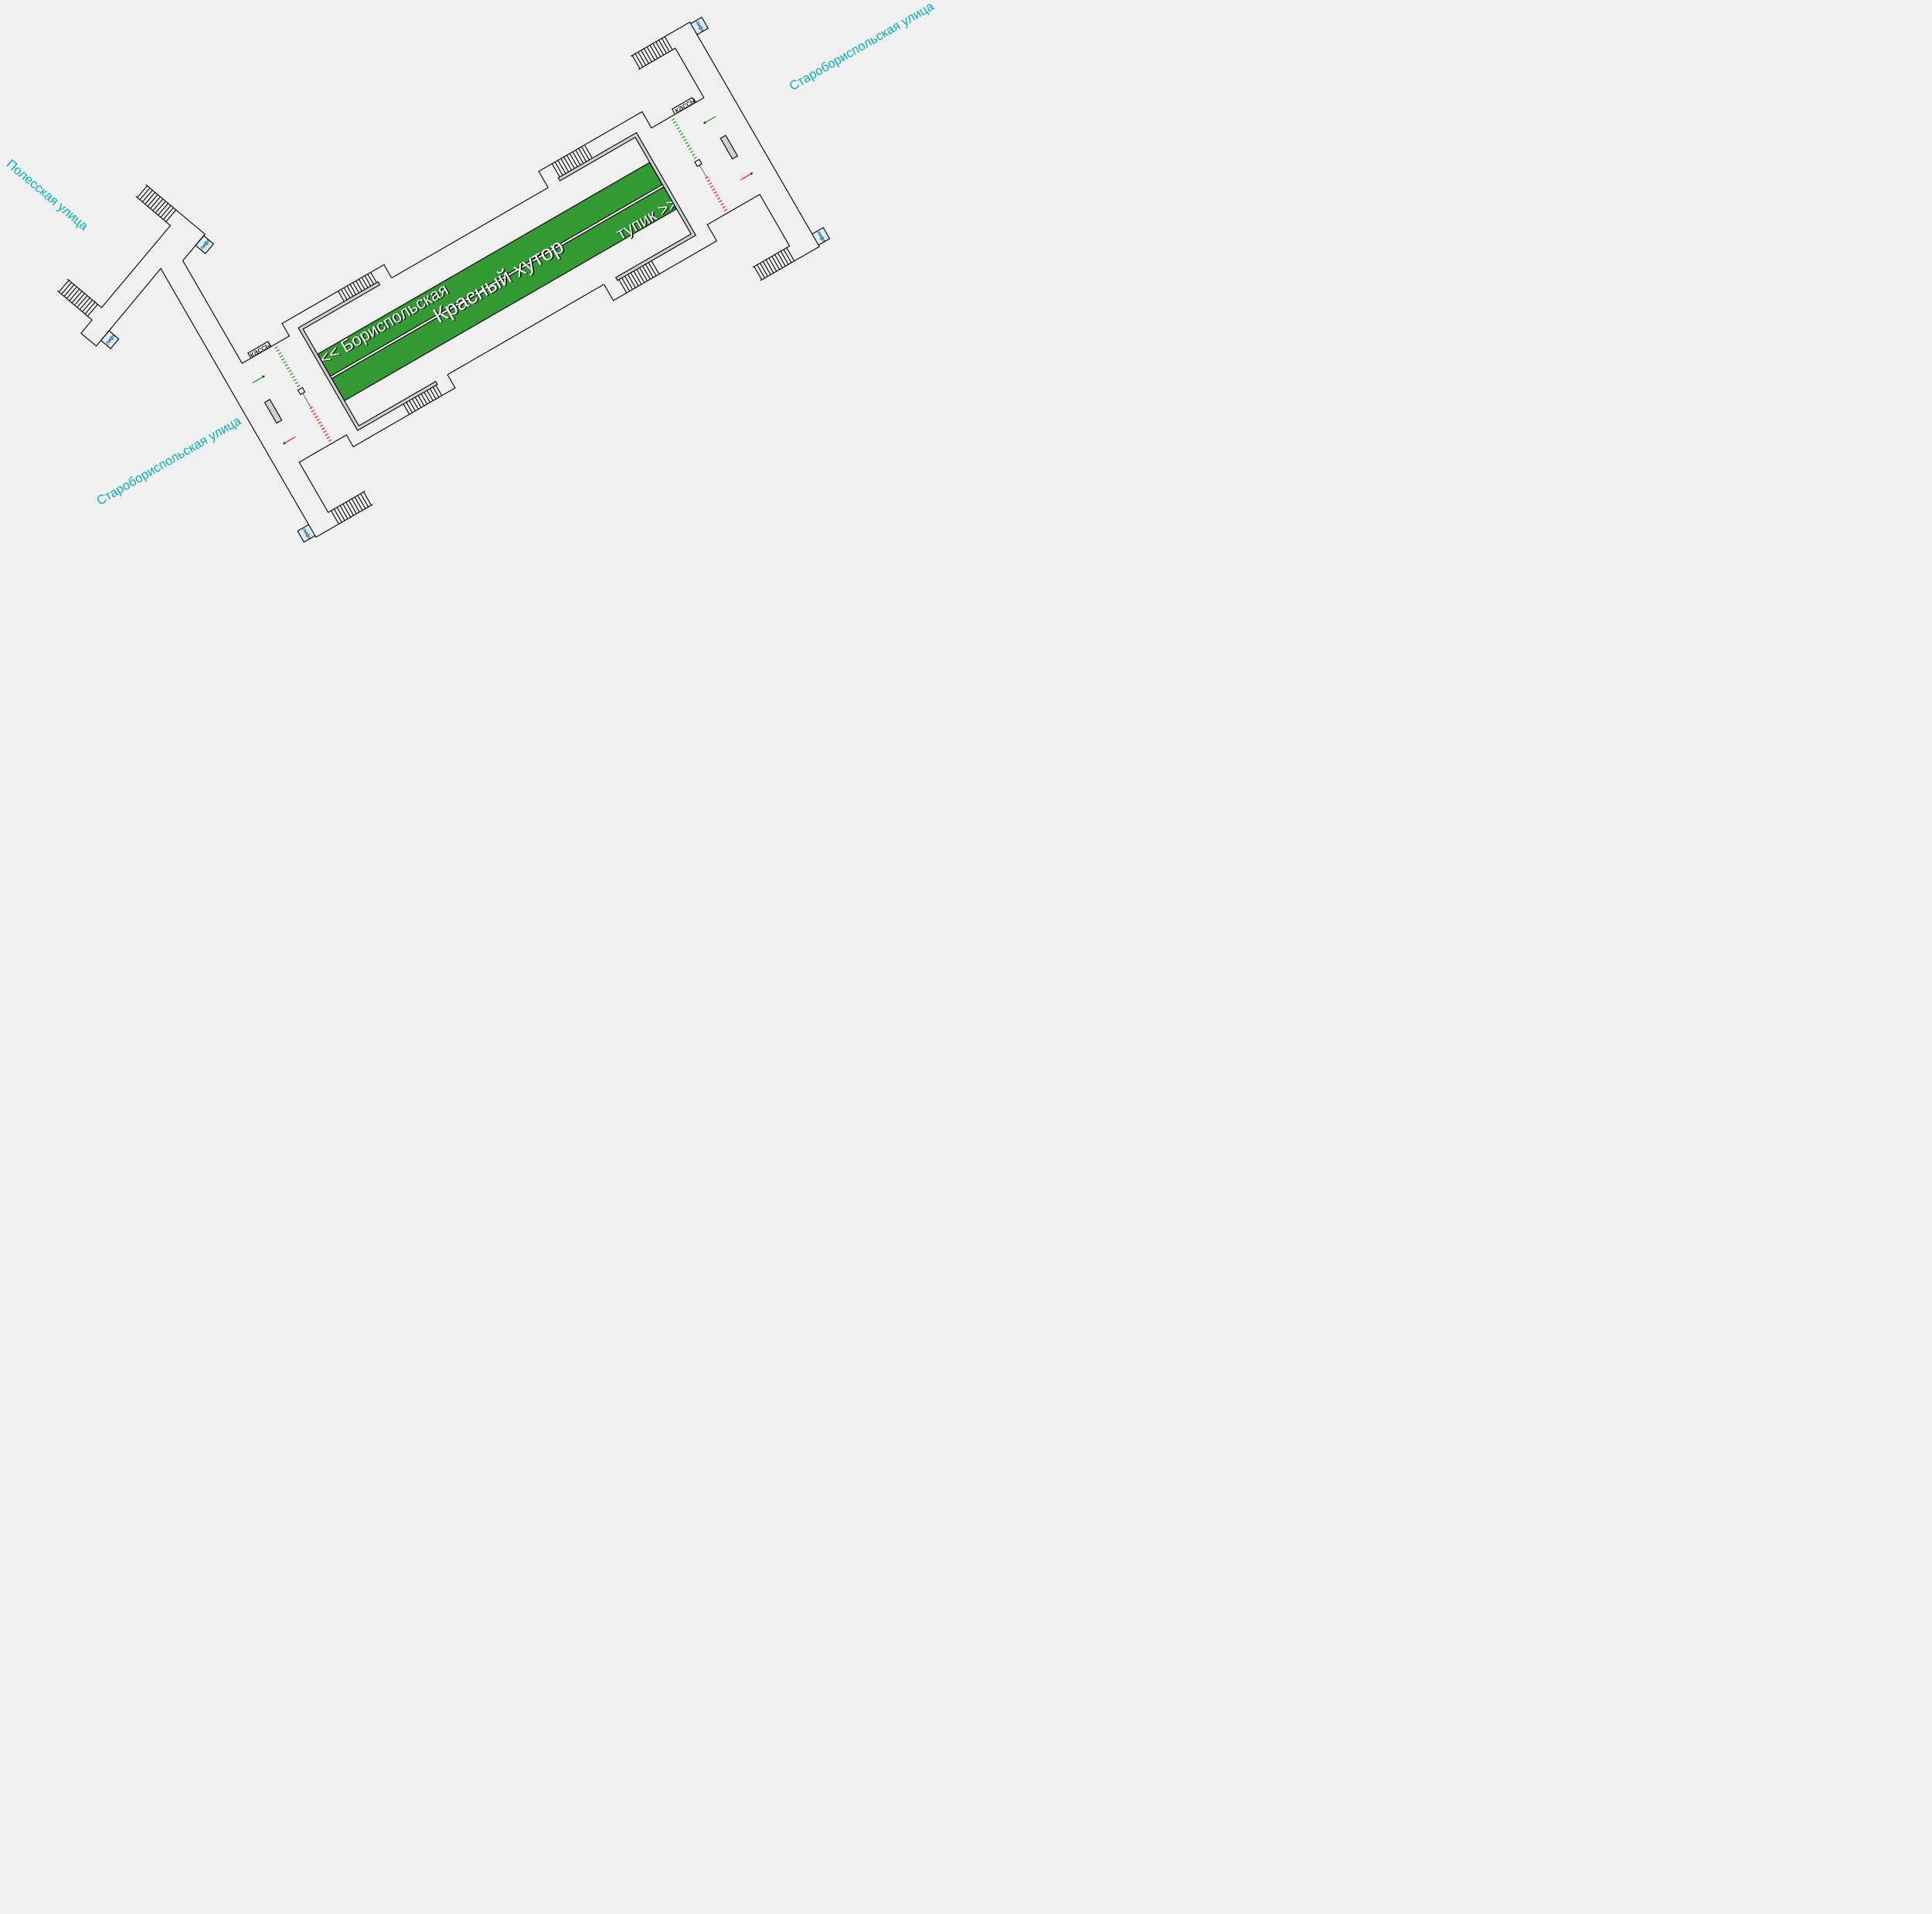
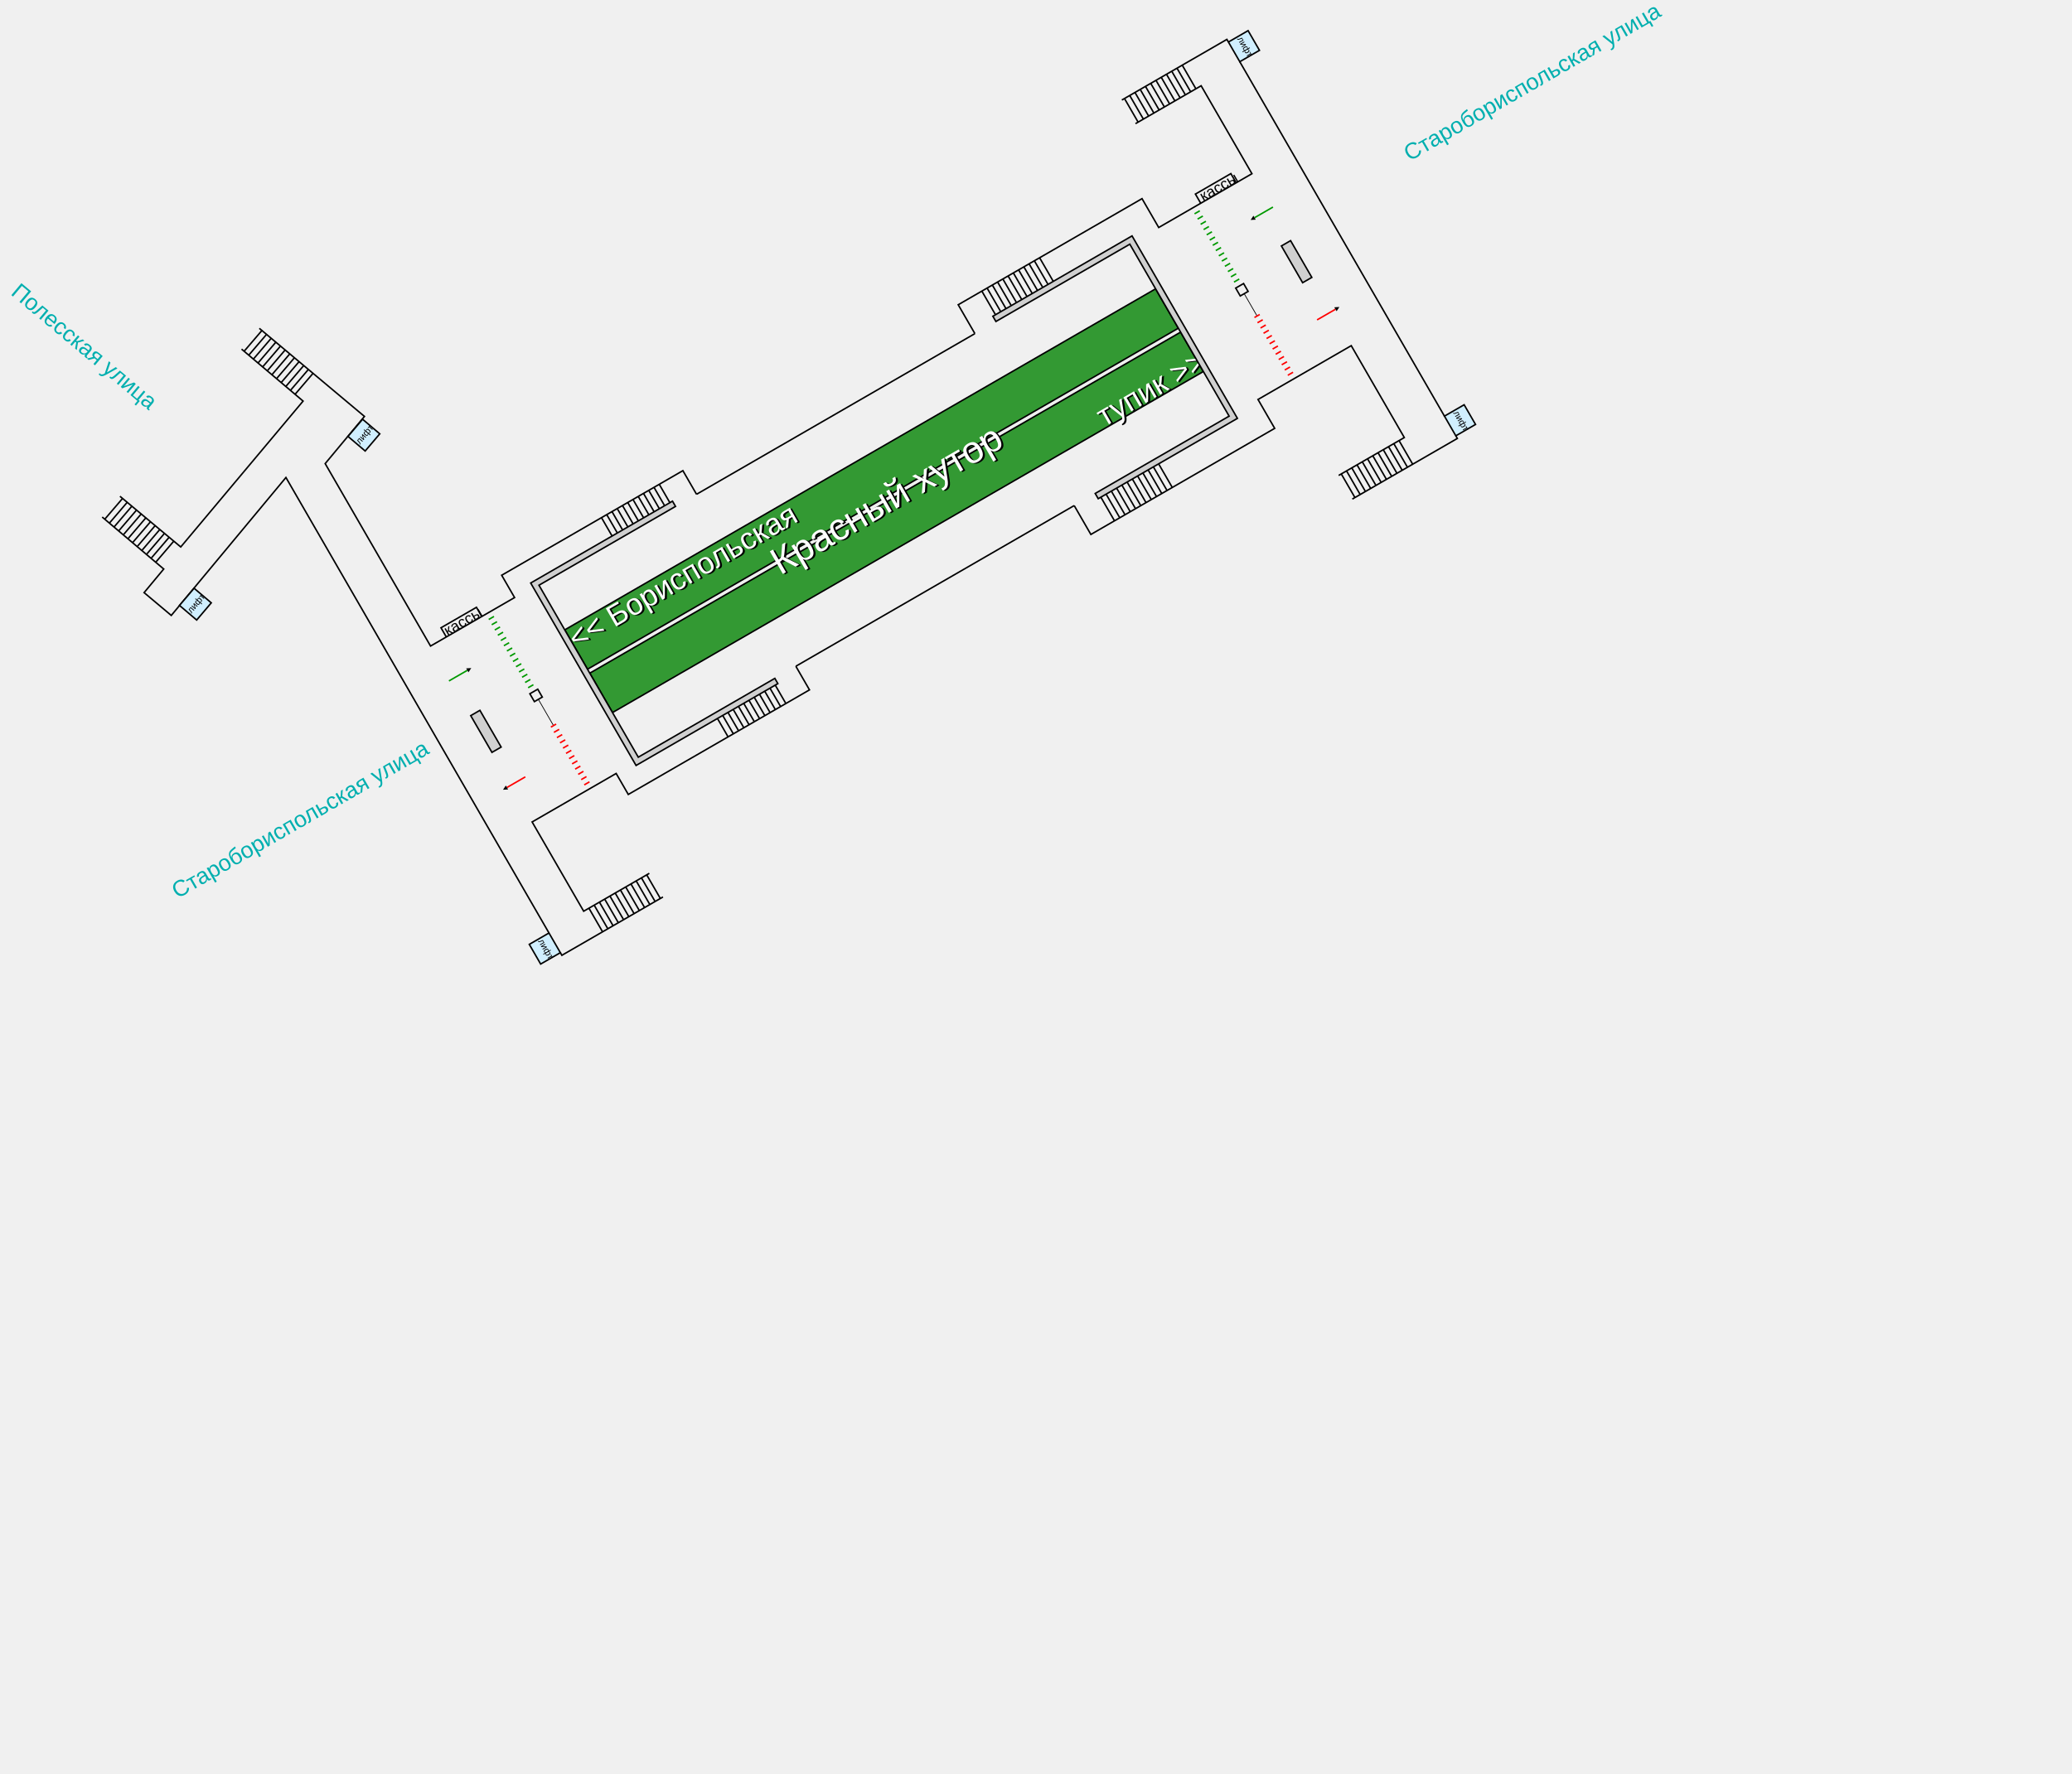
<svg xmlns="http://www.w3.org/2000/svg" baseProfile="full" height="100%" version="1.1" width="100%">
  <defs>
-     <marker id="id21" markerHeight="3" markerUnits="strokeWidth" markerWidth="4" orient="auto" refX="0" refY="5" viewBox="0,0,10,10">
+     <marker id="id102" markerHeight="3" markerUnits="strokeWidth" markerWidth="4" orient="auto" refX="0" refY="5" viewBox="0,0,10,10">
      <path d="M 0 0 L 10 5 L 0 10 z" />
    </marker>
  </defs>
-   <g transform="scale(0.5) rotate(-30.0,550,335)">
-     <rect fill="none" height="670" stroke="none" width="1100" x="0" y="0" />
-     <polygon fill="#339933" points="356,346 356,316 806,316 806,346" stroke="#000000" stroke-width="1" />
-     <polygon fill="#339933" points="356,349 356,379 806,379 806,349" stroke="#000000" stroke-width="1" />
-     <polyline fill="none" points="476,282 688,282" stroke="#000000" stroke-width="1" />
-     <polyline fill="none" points="476,413 688,413" stroke="#000000" stroke-width="1" />
-     <line stroke="#000000" stroke-width="1" x1="458" x2="458" y1="282" y2="264" />
-     <line stroke="#000000" stroke-width="1" x1="454" x2="454" y1="282" y2="264" />
-     <line stroke="#000000" stroke-width="1" x1="450" x2="450" y1="282" y2="264" />
-     <line stroke="#000000" stroke-width="1" x1="446" x2="446" y1="282" y2="264" />
-     <line stroke="#000000" stroke-width="1" x1="442" x2="442" y1="282" y2="264" />
-     <line stroke="#000000" stroke-width="1" x1="438" x2="438" y1="282" y2="264" />
-     <line stroke="#000000" stroke-width="1" x1="434" x2="434" y1="282" y2="264" />
-     <line stroke="#000000" stroke-width="1" x1="430" x2="430" y1="282" y2="264" />
-     <line stroke="#000000" stroke-width="1" x1="426" x2="426" y1="282" y2="264" />
-     <line stroke="#000000" stroke-width="1" x1="422" x2="422" y1="282" y2="264" />
-     <line stroke="#000000" stroke-width="1" x1="418" x2="418" y1="282" y2="264" />
-     <line stroke="#000000" stroke-width="1" x1="414" x2="414" y1="282" y2="264" />
-     <line stroke="#000000" stroke-width="1" x1="458" x2="458" y1="413" y2="431" />
-     <line stroke="#000000" stroke-width="1" x1="454" x2="454" y1="413" y2="431" />
-     <line stroke="#000000" stroke-width="1" x1="450" x2="450" y1="413" y2="431" />
-     <line stroke="#000000" stroke-width="1" x1="446" x2="446" y1="413" y2="431" />
-     <line stroke="#000000" stroke-width="1" x1="442" x2="442" y1="413" y2="431" />
-     <line stroke="#000000" stroke-width="1" x1="438" x2="438" y1="413" y2="431" />
-     <line stroke="#000000" stroke-width="1" x1="434" x2="434" y1="413" y2="431" />
-     <line stroke="#000000" stroke-width="1" x1="430" x2="430" y1="413" y2="431" />
-     <line stroke="#000000" stroke-width="1" x1="426" x2="426" y1="413" y2="431" />
-     <line stroke="#000000" stroke-width="1" x1="422" x2="422" y1="413" y2="431" />
-     <line stroke="#000000" stroke-width="1" x1="418" x2="418" y1="413" y2="431" />
-     <line stroke="#000000" stroke-width="1" x1="414" x2="414" y1="413" y2="431" />
-     <line stroke="#000000" stroke-width="1" x1="706" x2="706" y1="282" y2="260" />
-     <line stroke="#000000" stroke-width="1" x1="710" x2="710" y1="282" y2="260" />
-     <line stroke="#000000" stroke-width="1" x1="714" x2="714" y1="282" y2="260" />
-     <line stroke="#000000" stroke-width="1" x1="718" x2="718" y1="282" y2="260" />
-     <line stroke="#000000" stroke-width="1" x1="722" x2="722" y1="282" y2="260" />
-     <line stroke="#000000" stroke-width="1" x1="726" x2="726" y1="282" y2="260" />
-     <line stroke="#000000" stroke-width="1" x1="730" x2="730" y1="282" y2="260" />
-     <line stroke="#000000" stroke-width="1" x1="734" x2="734" y1="282" y2="260" />
-     <line stroke="#000000" stroke-width="1" x1="738" x2="738" y1="282" y2="260" />
-     <line stroke="#000000" stroke-width="1" x1="742" x2="742" y1="282" y2="260" />
-     <line stroke="#000000" stroke-width="1" x1="746" x2="746" y1="282" y2="260" />
-     <line stroke="#000000" stroke-width="1" x1="750" x2="750" y1="282" y2="260" />
-     <line stroke="#000000" stroke-width="1" x1="706" x2="706" y1="417" y2="435" />
-     <line stroke="#000000" stroke-width="1" x1="710" x2="710" y1="417" y2="435" />
-     <line stroke="#000000" stroke-width="1" x1="714" x2="714" y1="417" y2="435" />
-     <line stroke="#000000" stroke-width="1" x1="718" x2="718" y1="417" y2="435" />
-     <line stroke="#000000" stroke-width="1" x1="722" x2="722" y1="417" y2="435" />
-     <line stroke="#000000" stroke-width="1" x1="726" x2="726" y1="417" y2="435" />
-     <line stroke="#000000" stroke-width="1" x1="730" x2="730" y1="417" y2="435" />
-     <line stroke="#000000" stroke-width="1" x1="734" x2="734" y1="417" y2="435" />
-     <line stroke="#000000" stroke-width="1" x1="738" x2="738" y1="417" y2="435" />
-     <line stroke="#000000" stroke-width="1" x1="742" x2="742" y1="417" y2="435" />
-     <line stroke="#000000" stroke-width="1" x1="746" x2="746" y1="417" y2="435" />
-     <line stroke="#000000" stroke-width="1" x1="750" x2="750" y1="417" y2="435" />
-     <text fill="#000000" font-family="Arial" font-size="20" stroke="none" x="357" y="332.0">&lt;&lt; Бориспольская</text>
-     <text fill="#000000" font-family="Arial" font-size="20" stroke="none" x="732" y="379.0">тупик &gt;&gt;</text>
-     <text fill="#000000" font-family="Arial" font-size="25" stroke="none" x="498" y="357.0">Красный хутор</text>
-     <text fill="#FFFFFF" font-family="Arial" font-size="20" stroke="none" x="356" y="331.0">&lt;&lt; Бориспольская</text>
-     <text fill="#FFFFFF" font-family="Arial" font-size="20" stroke="none" x="731" y="378.0">тупик &gt;&gt;</text>
-     <text fill="#FFFFFF" font-family="Arial" font-size="25" stroke="none" x="497" y="356.0">Красный хутор</text>
-     <polyline fill="none" points="247,499 247,501 324,501" stroke="#000000" stroke-width="1" />
-     <polyline fill="none" points="264,49 282,99 164,142 146,93" stroke="#000000" stroke-width="1" />
-     <polyline fill="none" points="129,99 147,149 128,156 136,178 247,137 247,484" stroke="#000000" stroke-width="1" />
-     <polyline fill="none" points="281,43 312,128 274,142 274,281 338,281 338,264 476,264 476,282" stroke="#000000" stroke-width="1" />
-     <polyline fill="none" points="476,413 476,431 338,431 338,415 274,415 274,483 324,483" stroke="#000000" stroke-width="1" />
-     <line stroke="#000000" stroke-width="1" x1="322" x2="322" y1="483" y2="501" />
-     <line stroke="#000000" stroke-width="1" x1="318" x2="318" y1="483" y2="501" />
-     <line stroke="#000000" stroke-width="1" x1="314" x2="314" y1="483" y2="501" />
-     <line stroke="#000000" stroke-width="1" x1="310" x2="310" y1="483" y2="501" />
-     <line stroke="#000000" stroke-width="1" x1="306" x2="306" y1="483" y2="501" />
-     <line stroke="#000000" stroke-width="1" x1="302" x2="302" y1="483" y2="501" />
-     <line stroke="#000000" stroke-width="1" x1="298" x2="298" y1="483" y2="501" />
-     <line stroke="#000000" stroke-width="1" x1="294" x2="294" y1="483" y2="501" />
-     <line stroke="#000000" stroke-width="1" x1="290" x2="290" y1="483" y2="501" />
-     <line stroke="#000000" stroke-width="1" x1="286" x2="286" y1="483" y2="501" />
-     <line stroke="#000000" stroke-width="1" x1="282" x2="282" y1="483" y2="501" />
-     <line stroke="#000000" stroke-width="1" x1="278" x2="278" y1="483" y2="501" />
-     <line stroke="#000000" stroke-width="1" x1="265" x2="282" y1="51" y2="45" />
-     <line stroke="#000000" stroke-width="1" x1="266.34" x2="283.34" y1="54.769" y2="48.769" />
-     <line stroke="#000000" stroke-width="1" x1="267.68" x2="284.68" y1="58.538" y2="52.538" />
-     <line stroke="#000000" stroke-width="1" x1="269.02" x2="286.02" y1="62.307" y2="56.307" />
-     <line stroke="#000000" stroke-width="1" x1="270.36" x2="287.36" y1="66.075" y2="60.075" />
-     <line stroke="#000000" stroke-width="1" x1="271.7" x2="288.7" y1="69.844" y2="63.844" />
-     <line stroke="#000000" stroke-width="1" x1="273.04" x2="290.04" y1="73.613" y2="67.613" />
-     <line stroke="#000000" stroke-width="1" x1="274.38" x2="291.38" y1="77.382" y2="71.382" />
-     <line stroke="#000000" stroke-width="1" x1="275.72" x2="292.72" y1="81.151" y2="75.151" />
-     <line stroke="#000000" stroke-width="1" x1="277.06" x2="294.06" y1="84.92" y2="78.92" />
-     <line stroke="#000000" stroke-width="1" x1="278.4" x2="295.4" y1="88.689" y2="82.689" />
-     <line stroke="#000000" stroke-width="1" x1="279.74" x2="296.74" y1="92.457" y2="86.457" />
-     <line stroke="#000000" stroke-width="1" x1="147" x2="130" y1="95" y2="101" />
-     <line stroke="#000000" stroke-width="1" x1="148.367" x2="131.367" y1="98.759" y2="104.759" />
-     <line stroke="#000000" stroke-width="1" x1="149.734" x2="132.734" y1="102.518" y2="108.518" />
-     <line stroke="#000000" stroke-width="1" x1="151.101" x2="134.101" y1="106.278" y2="112.278" />
-     <line stroke="#000000" stroke-width="1" x1="152.468" x2="135.468" y1="110.037" y2="116.037" />
-     <line stroke="#000000" stroke-width="1" x1="153.835" x2="136.835" y1="113.796" y2="119.796" />
-     <line stroke="#000000" stroke-width="1" x1="155.202" x2="138.202" y1="117.555" y2="123.555" />
-     <line stroke="#000000" stroke-width="1" x1="156.569" x2="139.569" y1="121.314" y2="127.314" />
-     <line stroke="#000000" stroke-width="1" x1="157.936" x2="140.936" y1="125.073" y2="131.073" />
-     <line stroke="#000000" stroke-width="1" x1="159.303" x2="142.303" y1="128.833" y2="134.833" />
-     <line stroke="#000000" stroke-width="1" x1="160.67" x2="143.67" y1="132.592" y2="138.592" />
-     <line stroke="#000000" stroke-width="1" x1="162.037" x2="145.037" y1="136.351" y2="142.351" />
-     <polygon fill="#D0D0D0" points="281,334 274,334 274,362 281,362" stroke="#000000" stroke-width="1" />
-     <polygon fill="#D0D0D0" points="460,278 460,282 356,282 356,413 460,413 460,417 352,417 352,278" stroke="#000000" stroke-width="1" />
-     <polygon fill="#D0EFFF" points="232,484 247,484 247,499 232,499" stroke="#000000" stroke-width="1" />
-     <text fill="#000000" font-family="Arial" font-size="6" stroke="none" transform="rotate(-270.0,244,485)" x="244" y="491.0">лифт</text>
-     <polygon fill="#D0EFFF" points="296,134 310,129 315,143 301,148" stroke="#000000" stroke-width="1" />
-     <text fill="#000000" font-family="Arial" font-size="6" stroke="none" transform="rotate(-20.0,298,137)" x="298" y="143.0">лифт</text>
-     <polygon fill="#D0EFFF" points="144,175 158,170 163,184 149,189" stroke="#000000" stroke-width="1" />
-     <text fill="#000000" font-family="Arial" font-size="6" stroke="none" transform="rotate(-20.0,146,178)" x="146" y="184.0">лифт</text>
-     <polyline fill="none" points="286,281 286,274 313,274 313,281" stroke="#000000" stroke-width="1" />
-     <text fill="#000000" font-family="Arial" font-size="10" stroke="none" x="287" y="281.0">кассы</text>
-     <polygon fill="none" points="321,341 315,341 315,347 321,347" stroke="#000000" stroke-width="1" />
-     <polyline fill="none" points="318,347 318,367" stroke="#000000" stroke-width="0.5" />
-     <line stroke="#009900" stroke-width="1" x1="320" x2="316" y1="337" y2="337" />
-     <line stroke="#009900" stroke-width="1" x1="320" x2="316" y1="333" y2="333" />
-     <line stroke="#009900" stroke-width="1" x1="320" x2="316" y1="329" y2="329" />
-     <line stroke="#009900" stroke-width="1" x1="320" x2="316" y1="325" y2="325" />
-     <line stroke="#009900" stroke-width="1" x1="320" x2="316" y1="321" y2="321" />
-     <line stroke="#009900" stroke-width="1" x1="320" x2="316" y1="317" y2="317" />
-     <line stroke="#009900" stroke-width="1" x1="320" x2="316" y1="313" y2="313" />
-     <line stroke="#009900" stroke-width="1" x1="320" x2="316" y1="309" y2="309" />
-     <line stroke="#009900" stroke-width="1" x1="320" x2="316" y1="305" y2="305" />
-     <line stroke="#009900" stroke-width="1" x1="320" x2="316" y1="301" y2="301" />
-     <line stroke="#009900" stroke-width="1" x1="320" x2="316" y1="297" y2="297" />
-     <line stroke="#009900" stroke-width="1" x1="320" x2="316" y1="293" y2="293" />
-     <line stroke="#009900" stroke-width="1" x1="320" x2="316" y1="289" y2="289" />
-     <line stroke="#009900" stroke-width="1" x1="320" x2="316" y1="285" y2="285" />
-     <line stroke="#FF0000" stroke-width="1" x1="316" x2="320" y1="411" y2="411" />
-     <line stroke="#FF0000" stroke-width="1" x1="316" x2="320" y1="407" y2="407" />
-     <line stroke="#FF0000" stroke-width="1" x1="316" x2="320" y1="403" y2="403" />
-     <line stroke="#FF0000" stroke-width="1" x1="316" x2="320" y1="399" y2="399" />
-     <line stroke="#FF0000" stroke-width="1" x1="316" x2="320" y1="395" y2="395" />
-     <line stroke="#FF0000" stroke-width="1" x1="316" x2="320" y1="391" y2="391" />
-     <line stroke="#FF0000" stroke-width="1" x1="316" x2="320" y1="387" y2="387" />
-     <line stroke="#FF0000" stroke-width="1" x1="316" x2="320" y1="383" y2="383" />
-     <line stroke="#FF0000" stroke-width="1" x1="316" x2="320" y1="379" y2="379" />
-     <line stroke="#FF0000" stroke-width="1" x1="316" x2="320" y1="375" y2="375" />
-     <line stroke="#FF0000" stroke-width="1" x1="316" x2="320" y1="371" y2="371" />
-     <line stroke="#FF0000" stroke-width="1" x1="316" x2="320" y1="367" y2="367" />
-     <polyline fill="none" marker-end="url(#id21)" points="285,387 271,387" stroke="#FF0000" stroke-width="1" />
-     <polyline fill="none" marker-end="url(#id21)" points="273,307 287,307" stroke="#009900" stroke-width="1" />
-     <polyline fill="none" points="688,282 688,260 828,260 828,282 899,282 899,215 849,215" stroke="#000000" stroke-width="1" />
-     <polyline fill="none" points="688,413 688,435 828,435 828,413 899,413 899,483 849,483" stroke="#000000" stroke-width="1" />
-     <polyline fill="none" points="849,501 929,501 929,499" stroke="#000000" stroke-width="1" />
-     <polyline fill="none" points="929,484 929,214" stroke="#000000" stroke-width="1" />
-     <polyline fill="none" points="929,199 929,197 849,197" stroke="#000000" stroke-width="1" />
-     <line stroke="#000000" stroke-width="1" x1="851" x2="851" y1="215" y2="197" />
-     <line stroke="#000000" stroke-width="1" x1="855" x2="855" y1="215" y2="197" />
-     <line stroke="#000000" stroke-width="1" x1="859" x2="859" y1="215" y2="197" />
-     <line stroke="#000000" stroke-width="1" x1="863" x2="863" y1="215" y2="197" />
-     <line stroke="#000000" stroke-width="1" x1="867" x2="867" y1="215" y2="197" />
-     <line stroke="#000000" stroke-width="1" x1="871" x2="871" y1="215" y2="197" />
-     <line stroke="#000000" stroke-width="1" x1="875" x2="875" y1="215" y2="197" />
-     <line stroke="#000000" stroke-width="1" x1="879" x2="879" y1="215" y2="197" />
-     <line stroke="#000000" stroke-width="1" x1="883" x2="883" y1="215" y2="197" />
-     <line stroke="#000000" stroke-width="1" x1="887" x2="887" y1="215" y2="197" />
-     <line stroke="#000000" stroke-width="1" x1="891" x2="891" y1="215" y2="197" />
-     <line stroke="#000000" stroke-width="1" x1="895" x2="895" y1="215" y2="197" />
-     <line stroke="#000000" stroke-width="1" x1="851" x2="851" y1="483" y2="501" />
-     <line stroke="#000000" stroke-width="1" x1="855" x2="855" y1="483" y2="501" />
-     <line stroke="#000000" stroke-width="1" x1="859" x2="859" y1="483" y2="501" />
-     <line stroke="#000000" stroke-width="1" x1="863" x2="863" y1="483" y2="501" />
-     <line stroke="#000000" stroke-width="1" x1="867" x2="867" y1="483" y2="501" />
-     <line stroke="#000000" stroke-width="1" x1="871" x2="871" y1="483" y2="501" />
-     <line stroke="#000000" stroke-width="1" x1="875" x2="875" y1="483" y2="501" />
-     <line stroke="#000000" stroke-width="1" x1="879" x2="879" y1="483" y2="501" />
-     <line stroke="#000000" stroke-width="1" x1="883" x2="883" y1="483" y2="501" />
-     <line stroke="#000000" stroke-width="1" x1="887" x2="887" y1="483" y2="501" />
-     <line stroke="#000000" stroke-width="1" x1="891" x2="891" y1="483" y2="501" />
-     <line stroke="#000000" stroke-width="1" x1="895" x2="895" y1="483" y2="501" />
-     <polygon fill="#D0D0D0" points="892,333 899,333 899,361 892,361" stroke="#000000" stroke-width="1" />
-     <polygon fill="#D0D0D0" points="704,282 704,278 810,278 810,417 704,417 704,413 806,413 806,282" stroke="#000000" stroke-width="1" />
-     <polyline fill="none" points="887,282 887,275 860,275 860,282" stroke="#000000" stroke-width="1" />
-     <text fill="#000000" font-family="Arial" font-size="10" stroke="none" x="862" y="282.0">кассы</text>
-     <polygon fill="none" points="852,342 858,342 858,348 852,348" stroke="#000000" stroke-width="1" />
-     <polyline fill="none" points="855,348 855,365" stroke="#000000" stroke-width="0.5" />
-     <line stroke="#009900" stroke-width="1" x1="853" x2="857" y1="338" y2="338" />
-     <line stroke="#009900" stroke-width="1" x1="853" x2="857" y1="334" y2="334" />
-     <line stroke="#009900" stroke-width="1" x1="853" x2="857" y1="330" y2="330" />
-     <line stroke="#009900" stroke-width="1" x1="853" x2="857" y1="326" y2="326" />
-     <line stroke="#009900" stroke-width="1" x1="853" x2="857" y1="322" y2="322" />
-     <line stroke="#009900" stroke-width="1" x1="853" x2="857" y1="318" y2="318" />
-     <line stroke="#009900" stroke-width="1" x1="853" x2="857" y1="314" y2="314" />
-     <line stroke="#009900" stroke-width="1" x1="853" x2="857" y1="310" y2="310" />
-     <line stroke="#009900" stroke-width="1" x1="853" x2="857" y1="306" y2="306" />
-     <line stroke="#009900" stroke-width="1" x1="853" x2="857" y1="302" y2="302" />
-     <line stroke="#009900" stroke-width="1" x1="853" x2="857" y1="298" y2="298" />
-     <line stroke="#009900" stroke-width="1" x1="853" x2="857" y1="294" y2="294" />
-     <line stroke="#009900" stroke-width="1" x1="853" x2="857" y1="290" y2="290" />
-     <line stroke="#009900" stroke-width="1" x1="853" x2="857" y1="286" y2="286" />
-     <line stroke="#FF0000" stroke-width="1" x1="857" x2="853" y1="409" y2="409" />
-     <line stroke="#FF0000" stroke-width="1" x1="857" x2="853" y1="405" y2="405" />
-     <line stroke="#FF0000" stroke-width="1" x1="857" x2="853" y1="401" y2="401" />
-     <line stroke="#FF0000" stroke-width="1" x1="857" x2="853" y1="397" y2="397" />
-     <line stroke="#FF0000" stroke-width="1" x1="857" x2="853" y1="393" y2="393" />
-     <line stroke="#FF0000" stroke-width="1" x1="857" x2="853" y1="389" y2="389" />
-     <line stroke="#FF0000" stroke-width="1" x1="857" x2="853" y1="385" y2="385" />
-     <line stroke="#FF0000" stroke-width="1" x1="857" x2="853" y1="381" y2="381" />
-     <line stroke="#FF0000" stroke-width="1" x1="857" x2="853" y1="377" y2="377" />
-     <line stroke="#FF0000" stroke-width="1" x1="857" x2="853" y1="373" y2="373" />
-     <line stroke="#FF0000" stroke-width="1" x1="857" x2="853" y1="369" y2="369" />
-     <line stroke="#FF0000" stroke-width="1" x1="857" x2="853" y1="365" y2="365" />
-     <polyline fill="none" marker-end="url(#id21)" points="888,387 902,387" stroke="#FF0000" stroke-width="1" />
-     <polyline fill="none" marker-end="url(#id21)" points="900,308 886,308" stroke="#009900" stroke-width="1" />
-     <polygon fill="#D0EFFF" points="929,484 944,484 944,499 929,499" stroke="#000000" stroke-width="1" />
-     <text fill="#000000" font-family="Arial" font-size="6" stroke="none" transform="rotate(-270.0,941,485)" x="941" y="491.0">лифт</text>
-     <polygon fill="#D0EFFF" points="929,199 944,199 944,214 929,214" stroke="#000000" stroke-width="1" />
-     <text fill="#000000" font-family="Arial" font-size="6" stroke="none" transform="rotate(-270.0,941,200)" x="941" y="206.0">лифт</text>
-     <text fill="#00AFAF" font-family="Arial" font-size="15" stroke="none" transform="rotate(70.0,164,-64)" x="164" y="-49.0">Полесская улица</text>
-     <text fill="#00AFAF" font-family="Arial" font-size="15" stroke="none" x="46" y="342.0">Старобориспольская улица</text>
-     <text fill="#00AFAF" font-family="Arial" font-size="15" stroke="none" x="993" y="327.0">Старобориспольская улица</text>
+   <g>
+     <rect fill="none" height="670" stroke="none" stroke-width="0" width="1100" x="0" y="0" />
+     <g transform="rotate(-30.0,550,335)">
+       <polygon fill="#339933" points="356,346 356,316 806,316 806,346" stroke="#000000" stroke-width="1" />
+       <polygon fill="#339933" points="356,349 356,379 806,379 806,349" stroke="#000000" stroke-width="1" />
+       <polyline fill="none" points="476,282 688,282" stroke="#000000" stroke-width="1" />
+       <polyline fill="none" points="476,413 688,413" stroke="#000000" stroke-width="1" />
+       <line stroke="#000000" stroke-width="1" x1="458" x2="458" y1="282" y2="264" />
+       <line stroke="#000000" stroke-width="1" x1="454" x2="454" y1="282" y2="264" />
+       <line stroke="#000000" stroke-width="1" x1="450" x2="450" y1="282" y2="264" />
+       <line stroke="#000000" stroke-width="1" x1="446" x2="446" y1="282" y2="264" />
+       <line stroke="#000000" stroke-width="1" x1="442" x2="442" y1="282" y2="264" />
+       <line stroke="#000000" stroke-width="1" x1="438" x2="438" y1="282" y2="264" />
+       <line stroke="#000000" stroke-width="1" x1="434" x2="434" y1="282" y2="264" />
+       <line stroke="#000000" stroke-width="1" x1="430" x2="430" y1="282" y2="264" />
+       <line stroke="#000000" stroke-width="1" x1="426" x2="426" y1="282" y2="264" />
+       <line stroke="#000000" stroke-width="1" x1="422" x2="422" y1="282" y2="264" />
+       <line stroke="#000000" stroke-width="1" x1="418" x2="418" y1="282" y2="264" />
+       <line stroke="#000000" stroke-width="1" x1="414" x2="414" y1="282" y2="264" />
+       <line stroke="#000000" stroke-width="1" x1="458" x2="458" y1="413" y2="431" />
+       <line stroke="#000000" stroke-width="1" x1="454" x2="454" y1="413" y2="431" />
+       <line stroke="#000000" stroke-width="1" x1="450" x2="450" y1="413" y2="431" />
+       <line stroke="#000000" stroke-width="1" x1="446" x2="446" y1="413" y2="431" />
+       <line stroke="#000000" stroke-width="1" x1="442" x2="442" y1="413" y2="431" />
+       <line stroke="#000000" stroke-width="1" x1="438" x2="438" y1="413" y2="431" />
+       <line stroke="#000000" stroke-width="1" x1="434" x2="434" y1="413" y2="431" />
+       <line stroke="#000000" stroke-width="1" x1="430" x2="430" y1="413" y2="431" />
+       <line stroke="#000000" stroke-width="1" x1="426" x2="426" y1="413" y2="431" />
+       <line stroke="#000000" stroke-width="1" x1="422" x2="422" y1="413" y2="431" />
+       <line stroke="#000000" stroke-width="1" x1="418" x2="418" y1="413" y2="431" />
+       <line stroke="#000000" stroke-width="1" x1="414" x2="414" y1="413" y2="431" />
+       <line stroke="#000000" stroke-width="1" x1="706" x2="706" y1="282" y2="260" />
+       <line stroke="#000000" stroke-width="1" x1="710" x2="710" y1="282" y2="260" />
+       <line stroke="#000000" stroke-width="1" x1="714" x2="714" y1="282" y2="260" />
+       <line stroke="#000000" stroke-width="1" x1="718" x2="718" y1="282" y2="260" />
+       <line stroke="#000000" stroke-width="1" x1="722" x2="722" y1="282" y2="260" />
+       <line stroke="#000000" stroke-width="1" x1="726" x2="726" y1="282" y2="260" />
+       <line stroke="#000000" stroke-width="1" x1="730" x2="730" y1="282" y2="260" />
+       <line stroke="#000000" stroke-width="1" x1="734" x2="734" y1="282" y2="260" />
+       <line stroke="#000000" stroke-width="1" x1="738" x2="738" y1="282" y2="260" />
+       <line stroke="#000000" stroke-width="1" x1="742" x2="742" y1="282" y2="260" />
+       <line stroke="#000000" stroke-width="1" x1="746" x2="746" y1="282" y2="260" />
+       <line stroke="#000000" stroke-width="1" x1="750" x2="750" y1="282" y2="260" />
+       <line stroke="#000000" stroke-width="1" x1="706" x2="706" y1="417" y2="435" />
+       <line stroke="#000000" stroke-width="1" x1="710" x2="710" y1="417" y2="435" />
+       <line stroke="#000000" stroke-width="1" x1="714" x2="714" y1="417" y2="435" />
+       <line stroke="#000000" stroke-width="1" x1="718" x2="718" y1="417" y2="435" />
+       <line stroke="#000000" stroke-width="1" x1="722" x2="722" y1="417" y2="435" />
+       <line stroke="#000000" stroke-width="1" x1="726" x2="726" y1="417" y2="435" />
+       <line stroke="#000000" stroke-width="1" x1="730" x2="730" y1="417" y2="435" />
+       <line stroke="#000000" stroke-width="1" x1="734" x2="734" y1="417" y2="435" />
+       <line stroke="#000000" stroke-width="1" x1="738" x2="738" y1="417" y2="435" />
+       <line stroke="#000000" stroke-width="1" x1="742" x2="742" y1="417" y2="435" />
+       <line stroke="#000000" stroke-width="1" x1="746" x2="746" y1="417" y2="435" />
+       <line stroke="#000000" stroke-width="1" x1="750" x2="750" y1="417" y2="435" />
+       <text fill="#000000" font-family="Arial" font-size="20" stroke="none" stroke-width="0" x="357" y="332.0">&lt;&lt; Бориспольская</text>
+       <text fill="#000000" font-family="Arial" font-size="20" stroke="none" stroke-width="0" x="732" y="379.0">тупик &gt;&gt;</text>
+       <text fill="#000000" font-family="Arial" font-size="25" stroke="none" stroke-width="0" x="498" y="357.0">Красный хутор</text>
+       <text fill="#ffffff" font-family="Arial" font-size="20" stroke="none" stroke-width="0" x="356" y="331.0">&lt;&lt; Бориспольская</text>
+       <text fill="#ffffff" font-family="Arial" font-size="20" stroke="none" stroke-width="0" x="731" y="378.0">тупик &gt;&gt;</text>
+       <text fill="#ffffff" font-family="Arial" font-size="25" stroke="none" stroke-width="0" x="497" y="356.0">Красный хутор</text>
+       <polyline fill="none" points="247,499 247,501 324,501" stroke="#000000" stroke-width="1" />
+       <polyline fill="none" points="264,49 282,99 164,142 146,93" stroke="#000000" stroke-width="1" />
+       <polyline fill="none" points="129,99 147,149 128,156 136,178 247,137 247,484" stroke="#000000" stroke-width="1" />
+       <polyline fill="none" points="281,43 312,128 274,142 274,281 338,281 338,264 476,264 476,282" stroke="#000000" stroke-width="1" />
+       <polyline fill="none" points="476,413 476,431 338,431 338,415 274,415 274,483 324,483" stroke="#000000" stroke-width="1" />
+       <line stroke="#000000" stroke-width="1" x1="322" x2="322" y1="483" y2="501" />
+       <line stroke="#000000" stroke-width="1" x1="318" x2="318" y1="483" y2="501" />
+       <line stroke="#000000" stroke-width="1" x1="314" x2="314" y1="483" y2="501" />
+       <line stroke="#000000" stroke-width="1" x1="310" x2="310" y1="483" y2="501" />
+       <line stroke="#000000" stroke-width="1" x1="306" x2="306" y1="483" y2="501" />
+       <line stroke="#000000" stroke-width="1" x1="302" x2="302" y1="483" y2="501" />
+       <line stroke="#000000" stroke-width="1" x1="298" x2="298" y1="483" y2="501" />
+       <line stroke="#000000" stroke-width="1" x1="294" x2="294" y1="483" y2="501" />
+       <line stroke="#000000" stroke-width="1" x1="290" x2="290" y1="483" y2="501" />
+       <line stroke="#000000" stroke-width="1" x1="286" x2="286" y1="483" y2="501" />
+       <line stroke="#000000" stroke-width="1" x1="282" x2="282" y1="483" y2="501" />
+       <line stroke="#000000" stroke-width="1" x1="278" x2="278" y1="483" y2="501" />
+       <line stroke="#000000" stroke-width="1" x1="265" x2="282" y1="51" y2="45" />
+       <line stroke="#000000" stroke-width="1" x1="266.34" x2="283.34" y1="54.769" y2="48.769" />
+       <line stroke="#000000" stroke-width="1" x1="267.68" x2="284.68" y1="58.538" y2="52.538" />
+       <line stroke="#000000" stroke-width="1" x1="269.02" x2="286.02" y1="62.307" y2="56.307" />
+       <line stroke="#000000" stroke-width="1" x1="270.36" x2="287.36" y1="66.075" y2="60.075" />
+       <line stroke="#000000" stroke-width="1" x1="271.7" x2="288.7" y1="69.844" y2="63.844" />
+       <line stroke="#000000" stroke-width="1" x1="273.04" x2="290.04" y1="73.613" y2="67.613" />
+       <line stroke="#000000" stroke-width="1" x1="274.38" x2="291.38" y1="77.382" y2="71.382" />
+       <line stroke="#000000" stroke-width="1" x1="275.72" x2="292.72" y1="81.151" y2="75.151" />
+       <line stroke="#000000" stroke-width="1" x1="277.06" x2="294.06" y1="84.92" y2="78.92" />
+       <line stroke="#000000" stroke-width="1" x1="278.4" x2="295.4" y1="88.689" y2="82.689" />
+       <line stroke="#000000" stroke-width="1" x1="279.74" x2="296.74" y1="92.457" y2="86.457" />
+       <line stroke="#000000" stroke-width="1" x1="147" x2="130" y1="95" y2="101" />
+       <line stroke="#000000" stroke-width="1" x1="148.367" x2="131.367" y1="98.759" y2="104.759" />
+       <line stroke="#000000" stroke-width="1" x1="149.734" x2="132.734" y1="102.518" y2="108.518" />
+       <line stroke="#000000" stroke-width="1" x1="151.101" x2="134.101" y1="106.278" y2="112.278" />
+       <line stroke="#000000" stroke-width="1" x1="152.468" x2="135.468" y1="110.037" y2="116.037" />
+       <line stroke="#000000" stroke-width="1" x1="153.835" x2="136.835" y1="113.796" y2="119.796" />
+       <line stroke="#000000" stroke-width="1" x1="155.202" x2="138.202" y1="117.555" y2="123.555" />
+       <line stroke="#000000" stroke-width="1" x1="156.569" x2="139.569" y1="121.314" y2="127.314" />
+       <line stroke="#000000" stroke-width="1" x1="157.936" x2="140.936" y1="125.073" y2="131.073" />
+       <line stroke="#000000" stroke-width="1" x1="159.303" x2="142.303" y1="128.833" y2="134.833" />
+       <line stroke="#000000" stroke-width="1" x1="160.67" x2="143.67" y1="132.592" y2="138.592" />
+       <line stroke="#000000" stroke-width="1" x1="162.037" x2="145.037" y1="136.351" y2="142.351" />
+       <polygon fill="#d0d0d0" points="281,334 274,334 274,362 281,362" stroke="#000000" stroke-width="1" />
+       <polygon fill="#d0d0d0" points="460,278 460,282 356,282 356,413 460,413 460,417 352,417 352,278" stroke="#000000" stroke-width="1" />
+       <polygon fill="#d0efff" points="232,484 247,484 247,499 232,499" stroke="#000000" stroke-width="1" />
+       <text fill="#000000" font-family="Arial" font-size="6" stroke="none" stroke-width="0" transform="rotate(-270.0,244,485)" x="244" y="491.0">лифт</text>
+       <polygon fill="#d0efff" points="296,134 310,129 315,143 301,148" stroke="#000000" stroke-width="1" />
+       <text fill="#000000" font-family="Arial" font-size="6" stroke="none" stroke-width="0" transform="rotate(-20.0,298,137)" x="298" y="143.0">лифт</text>
+       <polygon fill="#d0efff" points="144,175 158,170 163,184 149,189" stroke="#000000" stroke-width="1" />
+       <text fill="#000000" font-family="Arial" font-size="6" stroke="none" stroke-width="0" transform="rotate(-20.0,146,178)" x="146" y="184.0">лифт</text>
+       <polyline fill="none" points="286,281 286,274 313,274 313,281" stroke="#000000" stroke-width="1" />
+       <text fill="#000000" font-family="Arial" font-size="10" stroke="none" stroke-width="0" x="287" y="281.0">кассы</text>
+       <polygon fill="none" points="321,341 315,341 315,347 321,347" stroke="#000000" stroke-width="1" />
+       <polyline fill="none" points="318,347 318,367" stroke="#000000" stroke-width="0.5" />
+       <line stroke="#009900" stroke-width="1" x1="320" x2="316" y1="337" y2="337" />
+       <line stroke="#009900" stroke-width="1" x1="320" x2="316" y1="333" y2="333" />
+       <line stroke="#009900" stroke-width="1" x1="320" x2="316" y1="329" y2="329" />
+       <line stroke="#009900" stroke-width="1" x1="320" x2="316" y1="325" y2="325" />
+       <line stroke="#009900" stroke-width="1" x1="320" x2="316" y1="321" y2="321" />
+       <line stroke="#009900" stroke-width="1" x1="320" x2="316" y1="317" y2="317" />
+       <line stroke="#009900" stroke-width="1" x1="320" x2="316" y1="313" y2="313" />
+       <line stroke="#009900" stroke-width="1" x1="320" x2="316" y1="309" y2="309" />
+       <line stroke="#009900" stroke-width="1" x1="320" x2="316" y1="305" y2="305" />
+       <line stroke="#009900" stroke-width="1" x1="320" x2="316" y1="301" y2="301" />
+       <line stroke="#009900" stroke-width="1" x1="320" x2="316" y1="297" y2="297" />
+       <line stroke="#009900" stroke-width="1" x1="320" x2="316" y1="293" y2="293" />
+       <line stroke="#009900" stroke-width="1" x1="320" x2="316" y1="289" y2="289" />
+       <line stroke="#009900" stroke-width="1" x1="320" x2="316" y1="285" y2="285" />
+       <line stroke="#ff0000" stroke-width="1" x1="316" x2="320" y1="411" y2="411" />
+       <line stroke="#ff0000" stroke-width="1" x1="316" x2="320" y1="407" y2="407" />
+       <line stroke="#ff0000" stroke-width="1" x1="316" x2="320" y1="403" y2="403" />
+       <line stroke="#ff0000" stroke-width="1" x1="316" x2="320" y1="399" y2="399" />
+       <line stroke="#ff0000" stroke-width="1" x1="316" x2="320" y1="395" y2="395" />
+       <line stroke="#ff0000" stroke-width="1" x1="316" x2="320" y1="391" y2="391" />
+       <line stroke="#ff0000" stroke-width="1" x1="316" x2="320" y1="387" y2="387" />
+       <line stroke="#ff0000" stroke-width="1" x1="316" x2="320" y1="383" y2="383" />
+       <line stroke="#ff0000" stroke-width="1" x1="316" x2="320" y1="379" y2="379" />
+       <line stroke="#ff0000" stroke-width="1" x1="316" x2="320" y1="375" y2="375" />
+       <line stroke="#ff0000" stroke-width="1" x1="316" x2="320" y1="371" y2="371" />
+       <line stroke="#ff0000" stroke-width="1" x1="316" x2="320" y1="367" y2="367" />
+       <polyline fill="none" marker-end="url(#id102)" points="285,387 271,387" stroke="#ff0000" stroke-width="1" />
+       <polyline fill="none" marker-end="url(#id102)" points="273,307 287,307" stroke="#009900" stroke-width="1" />
+       <polyline fill="none" points="688,282 688,260 828,260 828,282 899,282 899,215 849,215" stroke="#000000" stroke-width="1" />
+       <polyline fill="none" points="688,413 688,435 828,435 828,413 899,413 899,483 849,483" stroke="#000000" stroke-width="1" />
+       <polyline fill="none" points="849,501 929,501 929,499" stroke="#000000" stroke-width="1" />
+       <polyline fill="none" points="929,484 929,214" stroke="#000000" stroke-width="1" />
+       <polyline fill="none" points="929,199 929,197 849,197" stroke="#000000" stroke-width="1" />
+       <line stroke="#000000" stroke-width="1" x1="851" x2="851" y1="215" y2="197" />
+       <line stroke="#000000" stroke-width="1" x1="855" x2="855" y1="215" y2="197" />
+       <line stroke="#000000" stroke-width="1" x1="859" x2="859" y1="215" y2="197" />
+       <line stroke="#000000" stroke-width="1" x1="863" x2="863" y1="215" y2="197" />
+       <line stroke="#000000" stroke-width="1" x1="867" x2="867" y1="215" y2="197" />
+       <line stroke="#000000" stroke-width="1" x1="871" x2="871" y1="215" y2="197" />
+       <line stroke="#000000" stroke-width="1" x1="875" x2="875" y1="215" y2="197" />
+       <line stroke="#000000" stroke-width="1" x1="879" x2="879" y1="215" y2="197" />
+       <line stroke="#000000" stroke-width="1" x1="883" x2="883" y1="215" y2="197" />
+       <line stroke="#000000" stroke-width="1" x1="887" x2="887" y1="215" y2="197" />
+       <line stroke="#000000" stroke-width="1" x1="891" x2="891" y1="215" y2="197" />
+       <line stroke="#000000" stroke-width="1" x1="895" x2="895" y1="215" y2="197" />
+       <line stroke="#000000" stroke-width="1" x1="851" x2="851" y1="483" y2="501" />
+       <line stroke="#000000" stroke-width="1" x1="855" x2="855" y1="483" y2="501" />
+       <line stroke="#000000" stroke-width="1" x1="859" x2="859" y1="483" y2="501" />
+       <line stroke="#000000" stroke-width="1" x1="863" x2="863" y1="483" y2="501" />
+       <line stroke="#000000" stroke-width="1" x1="867" x2="867" y1="483" y2="501" />
+       <line stroke="#000000" stroke-width="1" x1="871" x2="871" y1="483" y2="501" />
+       <line stroke="#000000" stroke-width="1" x1="875" x2="875" y1="483" y2="501" />
+       <line stroke="#000000" stroke-width="1" x1="879" x2="879" y1="483" y2="501" />
+       <line stroke="#000000" stroke-width="1" x1="883" x2="883" y1="483" y2="501" />
+       <line stroke="#000000" stroke-width="1" x1="887" x2="887" y1="483" y2="501" />
+       <line stroke="#000000" stroke-width="1" x1="891" x2="891" y1="483" y2="501" />
+       <line stroke="#000000" stroke-width="1" x1="895" x2="895" y1="483" y2="501" />
+       <polygon fill="#d0d0d0" points="892,333 899,333 899,361 892,361" stroke="#000000" stroke-width="1" />
+       <polygon fill="#d0d0d0" points="704,282 704,278 810,278 810,417 704,417 704,413 806,413 806,282" stroke="#000000" stroke-width="1" />
+       <polyline fill="none" points="887,282 887,275 860,275 860,282" stroke="#000000" stroke-width="1" />
+       <text fill="#000000" font-family="Arial" font-size="10" stroke="none" stroke-width="0" x="862" y="282.0">кассы</text>
+       <polygon fill="none" points="852,342 858,342 858,348 852,348" stroke="#000000" stroke-width="1" />
+       <polyline fill="none" points="855,348 855,365" stroke="#000000" stroke-width="0.5" />
+       <line stroke="#009900" stroke-width="1" x1="853" x2="857" y1="338" y2="338" />
+       <line stroke="#009900" stroke-width="1" x1="853" x2="857" y1="334" y2="334" />
+       <line stroke="#009900" stroke-width="1" x1="853" x2="857" y1="330" y2="330" />
+       <line stroke="#009900" stroke-width="1" x1="853" x2="857" y1="326" y2="326" />
+       <line stroke="#009900" stroke-width="1" x1="853" x2="857" y1="322" y2="322" />
+       <line stroke="#009900" stroke-width="1" x1="853" x2="857" y1="318" y2="318" />
+       <line stroke="#009900" stroke-width="1" x1="853" x2="857" y1="314" y2="314" />
+       <line stroke="#009900" stroke-width="1" x1="853" x2="857" y1="310" y2="310" />
+       <line stroke="#009900" stroke-width="1" x1="853" x2="857" y1="306" y2="306" />
+       <line stroke="#009900" stroke-width="1" x1="853" x2="857" y1="302" y2="302" />
+       <line stroke="#009900" stroke-width="1" x1="853" x2="857" y1="298" y2="298" />
+       <line stroke="#009900" stroke-width="1" x1="853" x2="857" y1="294" y2="294" />
+       <line stroke="#009900" stroke-width="1" x1="853" x2="857" y1="290" y2="290" />
+       <line stroke="#009900" stroke-width="1" x1="853" x2="857" y1="286" y2="286" />
+       <line stroke="#ff0000" stroke-width="1" x1="857" x2="853" y1="409" y2="409" />
+       <line stroke="#ff0000" stroke-width="1" x1="857" x2="853" y1="405" y2="405" />
+       <line stroke="#ff0000" stroke-width="1" x1="857" x2="853" y1="401" y2="401" />
+       <line stroke="#ff0000" stroke-width="1" x1="857" x2="853" y1="397" y2="397" />
+       <line stroke="#ff0000" stroke-width="1" x1="857" x2="853" y1="393" y2="393" />
+       <line stroke="#ff0000" stroke-width="1" x1="857" x2="853" y1="389" y2="389" />
+       <line stroke="#ff0000" stroke-width="1" x1="857" x2="853" y1="385" y2="385" />
+       <line stroke="#ff0000" stroke-width="1" x1="857" x2="853" y1="381" y2="381" />
+       <line stroke="#ff0000" stroke-width="1" x1="857" x2="853" y1="377" y2="377" />
+       <line stroke="#ff0000" stroke-width="1" x1="857" x2="853" y1="373" y2="373" />
+       <line stroke="#ff0000" stroke-width="1" x1="857" x2="853" y1="369" y2="369" />
+       <line stroke="#ff0000" stroke-width="1" x1="857" x2="853" y1="365" y2="365" />
+       <polyline fill="none" marker-end="url(#id102)" points="888,387 902,387" stroke="#ff0000" stroke-width="1" />
+       <polyline fill="none" marker-end="url(#id102)" points="900,308 886,308" stroke="#009900" stroke-width="1" />
+       <polygon fill="#d0efff" points="929,484 944,484 944,499 929,499" stroke="#000000" stroke-width="1" />
+       <text fill="#000000" font-family="Arial" font-size="6" stroke="none" stroke-width="0" transform="rotate(-270.0,941,485)" x="941" y="491.0">лифт</text>
+       <polygon fill="#d0efff" points="929,199 944,199 944,214 929,214" stroke="#000000" stroke-width="1" />
+       <text fill="#000000" font-family="Arial" font-size="6" stroke="none" stroke-width="0" transform="rotate(-270.0,941,200)" x="941" y="206.0">лифт</text>
+       <text fill="#00afaf" font-family="Arial" font-size="15" stroke="none" stroke-width="0" transform="rotate(70.0,164,-64)" x="164" y="-49.0">Полесская улица</text>
+       <text fill="#00afaf" font-family="Arial" font-size="15" stroke="none" stroke-width="0" x="46" y="342.0">Старобориспольская улица</text>
+       <text fill="#00afaf" font-family="Arial" font-size="15" stroke="none" stroke-width="0" x="993" y="327.0">Старобориспольская улица</text>
+     </g>
  </g>
</svg>
